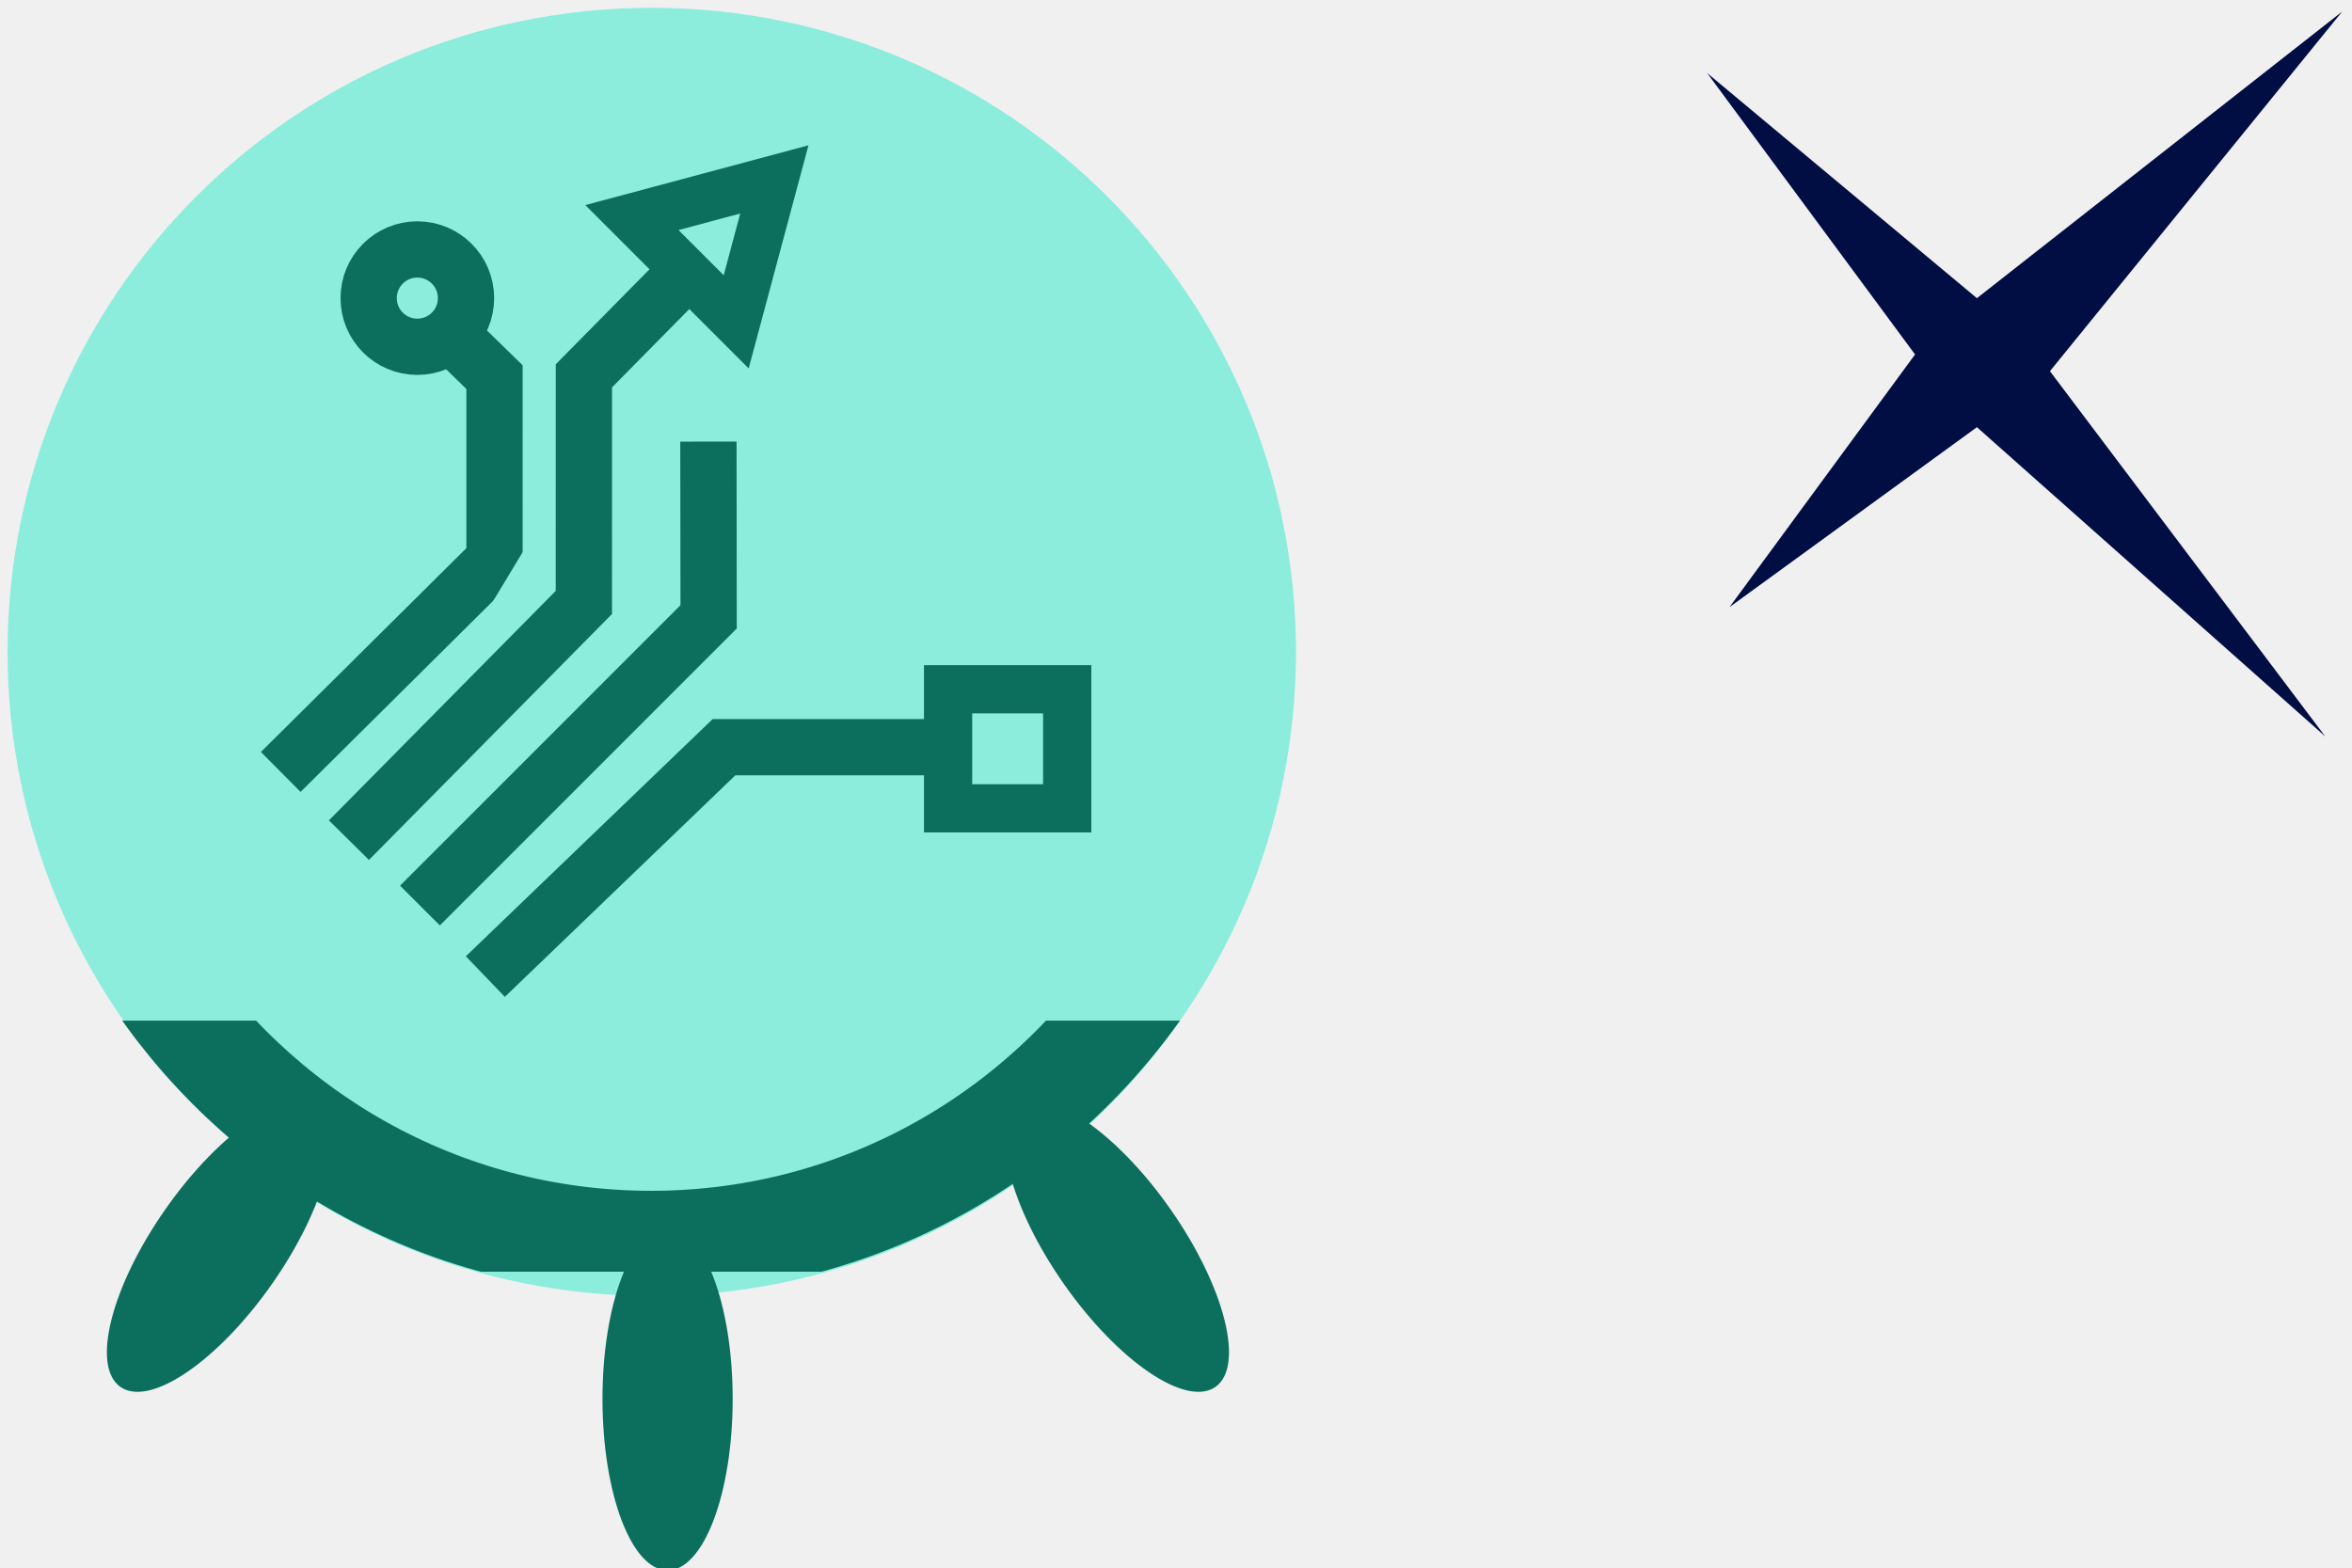
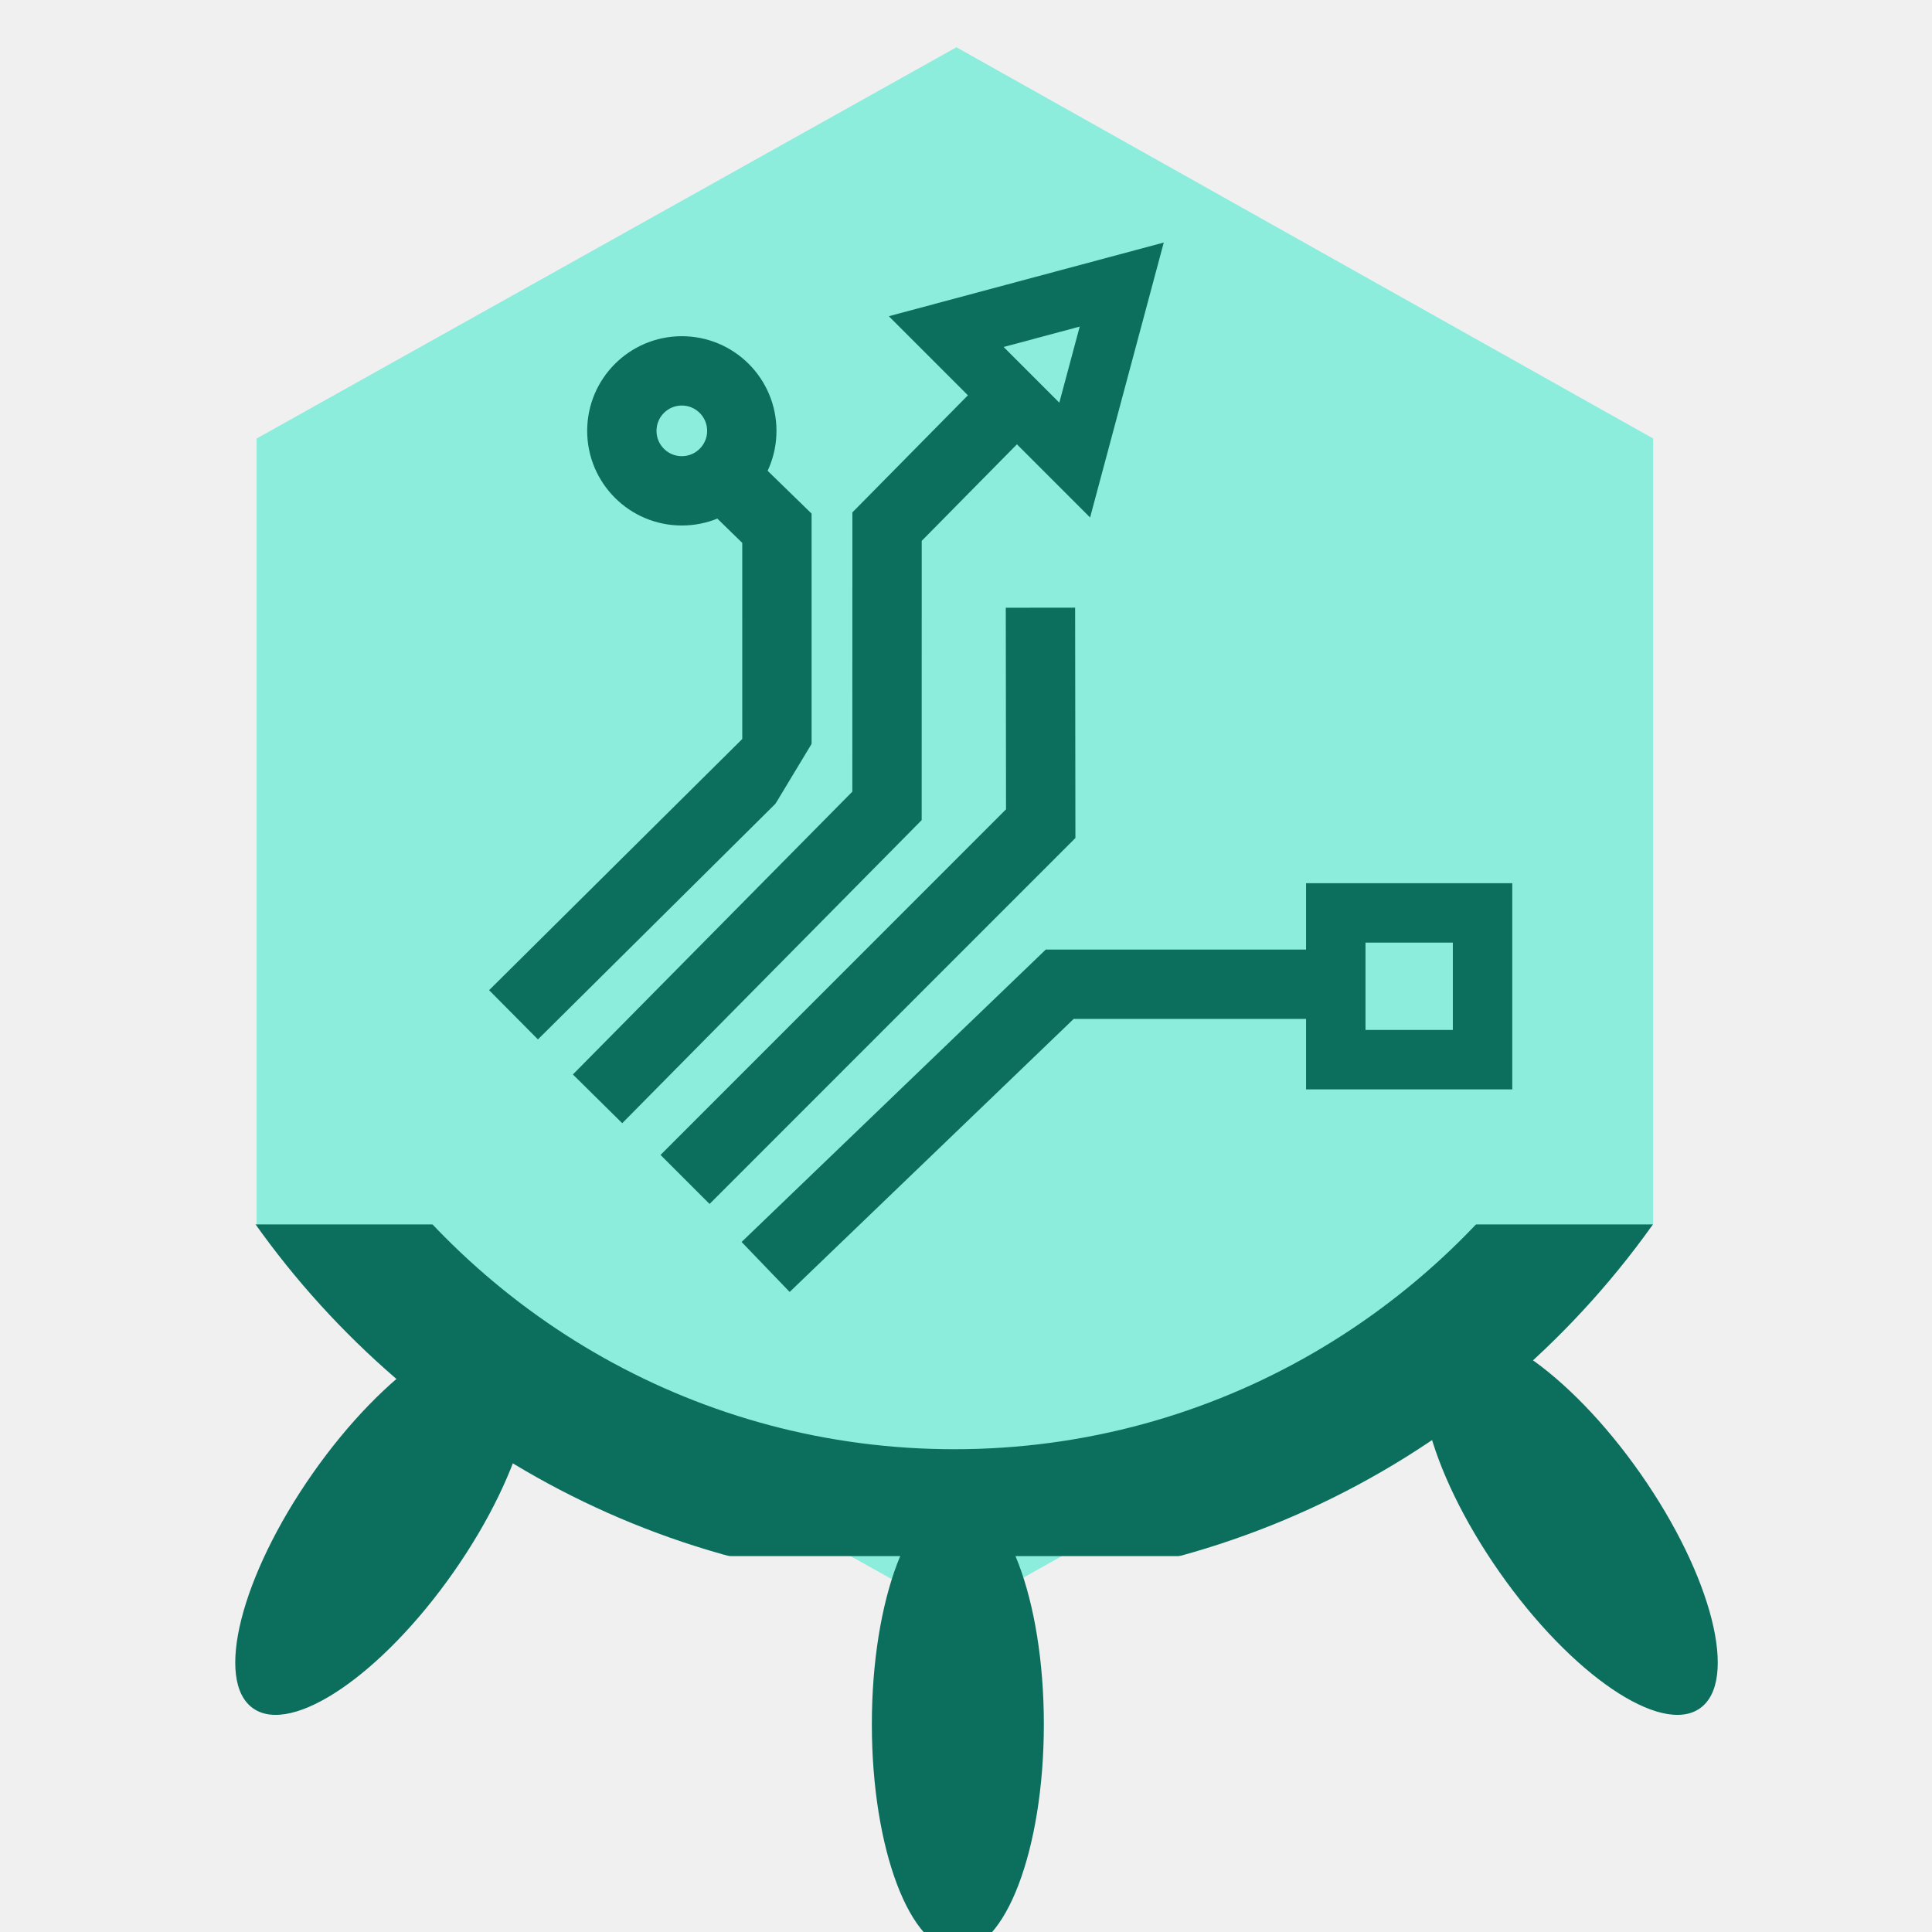
- <svg xmlns="http://www.w3.org/2000/svg" height="40" viewBox="0 0 60 40" width="60" version="1.1" id="svg36">
-   <defs id="defs40">
-     <mask id="a-1" fill="#ffffff">
-       <path d="M 0,0 H 313.303 V 159.865 H 0 Z" fill="#ffffff" fill-rule="evenodd" id="path2-9" />
+ <svg xmlns="http://www.w3.org/2000/svg" width="40" height="40" version="1.1" viewBox="0 0 40 40">
+   <defs>
+     <mask id="c" fill="#ffffff">
+       <path d="m0 0h313.3v159.86h-313.3z" fill="#fff" fill-rule="evenodd" />
    </mask>
  </defs>
  <mask id="a" fill="#ffffff">
-     <path d="M 0,0 H 313.303 V 159.865 H 0 Z" fill="#ffffff" fill-rule="evenodd" id="path2" />
+     <path d="m0 0h313.3v159.86h-313.3z" fill="#fff" fill-rule="evenodd" />
  </mask>
  <mask id="b" fill="#ffffff">
-     <path d="M 0,0 H 313.303 V 159.865 H 0 Z" fill="#ffffff" fill-rule="evenodd" id="path5" />
+     <path d="m0 0h313.3v159.86h-313.3z" fill="#fff" fill-rule="evenodd" />
  </mask>
-   <g id="g1042" style="display:inline">
-     <g id="g994" transform="matrix(0.08667043,0,0,0.08667043,54.83753,-43.97586)" style="display:inline">
-       <path id="path990" style="fill:#000e44;fill-opacity:1;fill-rule:evenodd;stroke:none;stroke-width:3.147" d="m 56.695,510.774 -107.532,84.402 -79.398,-66.275 61.189,82.843 -54.627,74.395 72.837,-52.987 102.529,91.046 -81.039,-107.532 z" />
+   <g transform="matrix(.87949 0 0 .87949 -75.265 -30.721)">
+     <g transform="translate(96.564,87.836)" fill="#8ceddc" stroke-width="3.24">
+       <polygon class="st0" transform="matrix(.72255 0 0 .7031 -28.717 -125.97)" points="55.7 105.5 78.4 118.6 78.4 144.9 55.7 158 32.9 144.9 32.9 118.6" fill="#8ceddc" />
    </g>
-     <circle style="opacity:1;fill:#8ceddc;fill-opacity:1;stroke:none;stroke-width:0.308;stroke-miterlimit:2.5;stroke-opacity:1;stop-color:#000000" id="path912" cx="16.627" cy="16.633" r="16.434" />
-     <g fill="none" fill-rule="evenodd" transform="matrix(0.1506934,0,0,0.1506934,-6.197667,-20.88076)" id="g1008">
-       <g transform="matrix(0.9286315,0,0,-0.9286315,9.271821,454.1644)" id="g1006">
-         <g fill="#0f1689" mask="url(#a-1)" id="g1002" style="fill:#0c6f5e;fill-opacity:1" transform="matrix(0.9448936,0,0,0.9448936,8.696251,2.70184)">
-           <path d="m 203.461,95.688 c 6.936,0 12.559,-14.809 12.559,-33.077 0,-18.268 -5.623,-33.077 -12.559,-33.077 -6.936,0 -12.559,14.809 -12.559,33.077 0,18.268 5.623,33.077 12.559,33.077 z" transform="rotate(35,137.9312,151.55)" id="path996" style="fill:#0c6f5e;fill-opacity:1" />
-           <path d="m 30.142,95.688 c 6.936,0 12.559,-14.809 12.559,-33.077 0,-18.268 -5.623,-33.077 -12.559,-33.077 -6.936,0 -12.559,14.809 -12.559,33.077 0,18.268 5.623,33.077 12.559,33.077 z" transform="matrix(-0.819152,0.5735764,0.5735764,0.819152,58.08461,47.70477)" id="path998" style="fill:#0c6f5e;fill-opacity:1" />
-           <path d="m 116.733,66.275 c 6.936,0 12.559,-14.809 12.559,-33.077 0,-18.268 -5.623,-33.077 -12.559,-33.077 -6.936,0 -12.559,14.809 -12.559,33.077 0,18.268 5.623,33.077 12.559,33.077 z" transform="matrix(-1,0,0,1,272.6285,53.67076)" id="path1000" style="fill:#0c6f5e;fill-opacity:1" />
+     <g transform="matrix(.15831 0 0 .15831 83.649 18.463)" fill="#005e20" fill-rule="evenodd">
+       <g transform="matrix(1.0777,0,0,-1.0777,-10.799,451.79)">
+         <g transform="matrix(.94489 0 0 .94489 8.6963 2.7018)" fill="#0c6f5e" mask="url(#c)">
+           <path transform="rotate(35,137.93,151.55)" d="m203.46 95.688c6.936 0 12.559-14.809 12.559-33.077s-5.623-33.077-12.559-33.077-12.559 14.809-12.559 33.077 5.623 33.077 12.559 33.077z" />
+           <path transform="matrix(-.81915 .57358 .57358 .81915 58.085 47.705)" d="m30.142 95.688c6.936 0 12.559-14.809 12.559-33.077s-5.623-33.077-12.559-33.077c-6.936 0-12.559 14.809-12.559 33.077s5.623 33.077 12.559 33.077z" />
+           <path d="m153.24 119.95c-6.936 0-12.559-14.809-12.559-33.077s5.623-33.077 12.559-33.077c6.936 0 12.559 14.809 12.559 33.077s-5.623 33.077-12.559 33.077z" />
        </g>
-         <path d="m 251.467,173.1 c -20.23,-33.61 -56.89,-56.068 -98.756,-56.068 -40.721,0 -76.516,21.246 -97.059,53.335" mask="url(#a-1)" stroke="#0f1689" stroke-width="20" id="path1004" style="stroke:#0c6f5e;stroke-opacity:1" transform="matrix(0.9448936,0,0,0.9448936,8.696251,2.70184)" />
-       </g>
-     </g>
-     <g id="g1040" transform="matrix(0.1119244,0,0,0.1119244,6.94866,-9.547088)" style="fill:#8ceddc;fill-opacity:1;stroke:#0c6f5e;stroke-opacity:1">
-       <g id="g1018" style="fill:#8ceddc;fill-opacity:1;stroke:#0c6f5e;stroke-opacity:1" />
-       <g id="g1038" transform="matrix(0.9163003,0,0,0.9163003,-13.56033,21.09974)" style="fill:#8ceddc;fill-opacity:1;stroke:#0c6f5e;stroke-opacity:1">
-         <path id="path1020" d="m 51.503,295.359 71.807,-71.829 -0.054,-43.599" style="fill:#8ceddc;fill-opacity:1;fill-rule:evenodd;stroke:#0c6f5e;stroke-width:14;stroke-linecap:butt;stroke-linejoin:miter;stroke-miterlimit:4;stroke-dasharray:none;stroke-opacity:1" />
-         <g id="g1026" style="fill:#8ceddc;fill-opacity:1;stroke:#0c6f5e;stroke-opacity:1">
-           <path style="fill:#8ceddc;fill-opacity:1;fill-rule:evenodd;stroke:#0c6f5e;stroke-width:14;stroke-linecap:butt;stroke-linejoin:miter;stroke-miterlimit:4;stroke-dasharray:none;stroke-opacity:1" d="m 16.873,262.118 53.181,-52.764 -0.003,-45.464 -12.055,-11.741" id="path1022" />
-           <circle style="opacity:1;fill:#8ceddc;fill-opacity:1;fill-rule:nonzero;stroke:#0c6f5e;stroke-width:14;stroke-linecap:round;stroke-linejoin:round;stroke-miterlimit:4;stroke-dasharray:none;stroke-dashoffset:0;stroke-opacity:1" id="circle1024" cx="50.853" cy="144.233" r="12.109" />
-         </g>
-         <path style="display:inline;fill:#8ceddc;fill-opacity:1;fill-rule:evenodd;stroke:#0c6f5e;stroke-width:14;stroke-linecap:butt;stroke-linejoin:miter;stroke-miterlimit:4;stroke-dasharray:none;stroke-opacity:1" d="m 67.771,313.029 59.372,-57.074 h 54.375" id="path1028" />
-         <rect style="display:inline;opacity:1;fill:#8ceddc;fill-opacity:1;fill-rule:nonzero;stroke:#0c6f5e;stroke-width:12;stroke-linecap:round;stroke-linejoin:miter;stroke-miterlimit:4;stroke-dasharray:none;stroke-dashoffset:0;stroke-opacity:1" id="rect1030" width="29.63" height="29.63" x="182.876" y="241.547" rx="0" ry="0" />
-         <g id="g1036" style="fill:#8ceddc;fill-opacity:1;stroke:#0c6f5e;stroke-opacity:1">
-           <path style="fill:#8ceddc;fill-opacity:1;fill-rule:evenodd;stroke:#0c6f5e;stroke-width:14;stroke-linecap:butt;stroke-linejoin:miter;stroke-miterlimit:4;stroke-dasharray:none;stroke-opacity:1" d="M 121.141,134.312 92.287,163.568 92.277,219.946 33.84,279.09" id="path1032" />
-           <path style="opacity:1;fill:#8ceddc;fill-opacity:1;fill-rule:nonzero;stroke:#0c6f5e;stroke-width:12;stroke-linecap:round;stroke-linejoin:miter;stroke-miterlimit:4;stroke-dasharray:none;stroke-dashoffset:0;stroke-opacity:1" id="path1034" d="m 130.166,150.134 -25.938,-25.938 35.432,-9.494 z" />
-         </g>
+         <path transform="matrix(.94489 0 0 .94489 8.6963 2.7018)" d="m251.47 173.1c-20.23-33.61-56.89-56.068-98.756-56.068-40.721 0-76.516 21.246-97.059 53.335" fill="none" mask="url(#c)" stroke="#0c6f5e" stroke-width="19.999" />
      </g>
    </g>
  </g>
-   <g transform="matrix(0.9587988,0,0,0.9587988,-871.3429,-378.3503)" id="g893" />
+   <g transform="matrix(.11192 0 0 .11192 10.419 -8.2323)" fill="#8ceddc" stroke="#0c6f5e">
+     <g transform="matrix(.9163 0 0 .9163 -13.56 21.1)" fill="#8ceddc" stroke="#0c6f5e">
+       <path d="m51.503 295.36 71.807-71.829-0.054-43.599" fill-rule="evenodd" stroke-width="14" />
+       <g stroke-width="14">
+         <path d="m16.873 262.12 53.181-52.764-0.003-45.464-12.055-11.741" fill-rule="evenodd" />
+         <circle cx="50.853" cy="144.23" r="12.109" stroke-linecap="round" stroke-linejoin="round" />
+       </g>
+       <path d="m67.771 313.03 59.372-57.074h54.375" fill-rule="evenodd" stroke-width="14" />
+       <rect x="182.88" y="241.55" width="29.63" height="29.63" rx="0" ry="0" stroke-linecap="round" stroke-width="12" />
+       <g>
+         <path d="m121.14 134.31-28.854 29.255-0.009 56.378-58.437 59.144" fill-rule="evenodd" stroke-width="14" />
+         <path d="m130.17 150.13-25.938-25.938 35.432-9.494z" stroke-linecap="round" stroke-width="12" />
+       </g>
+     </g>
+   </g>
</svg>
